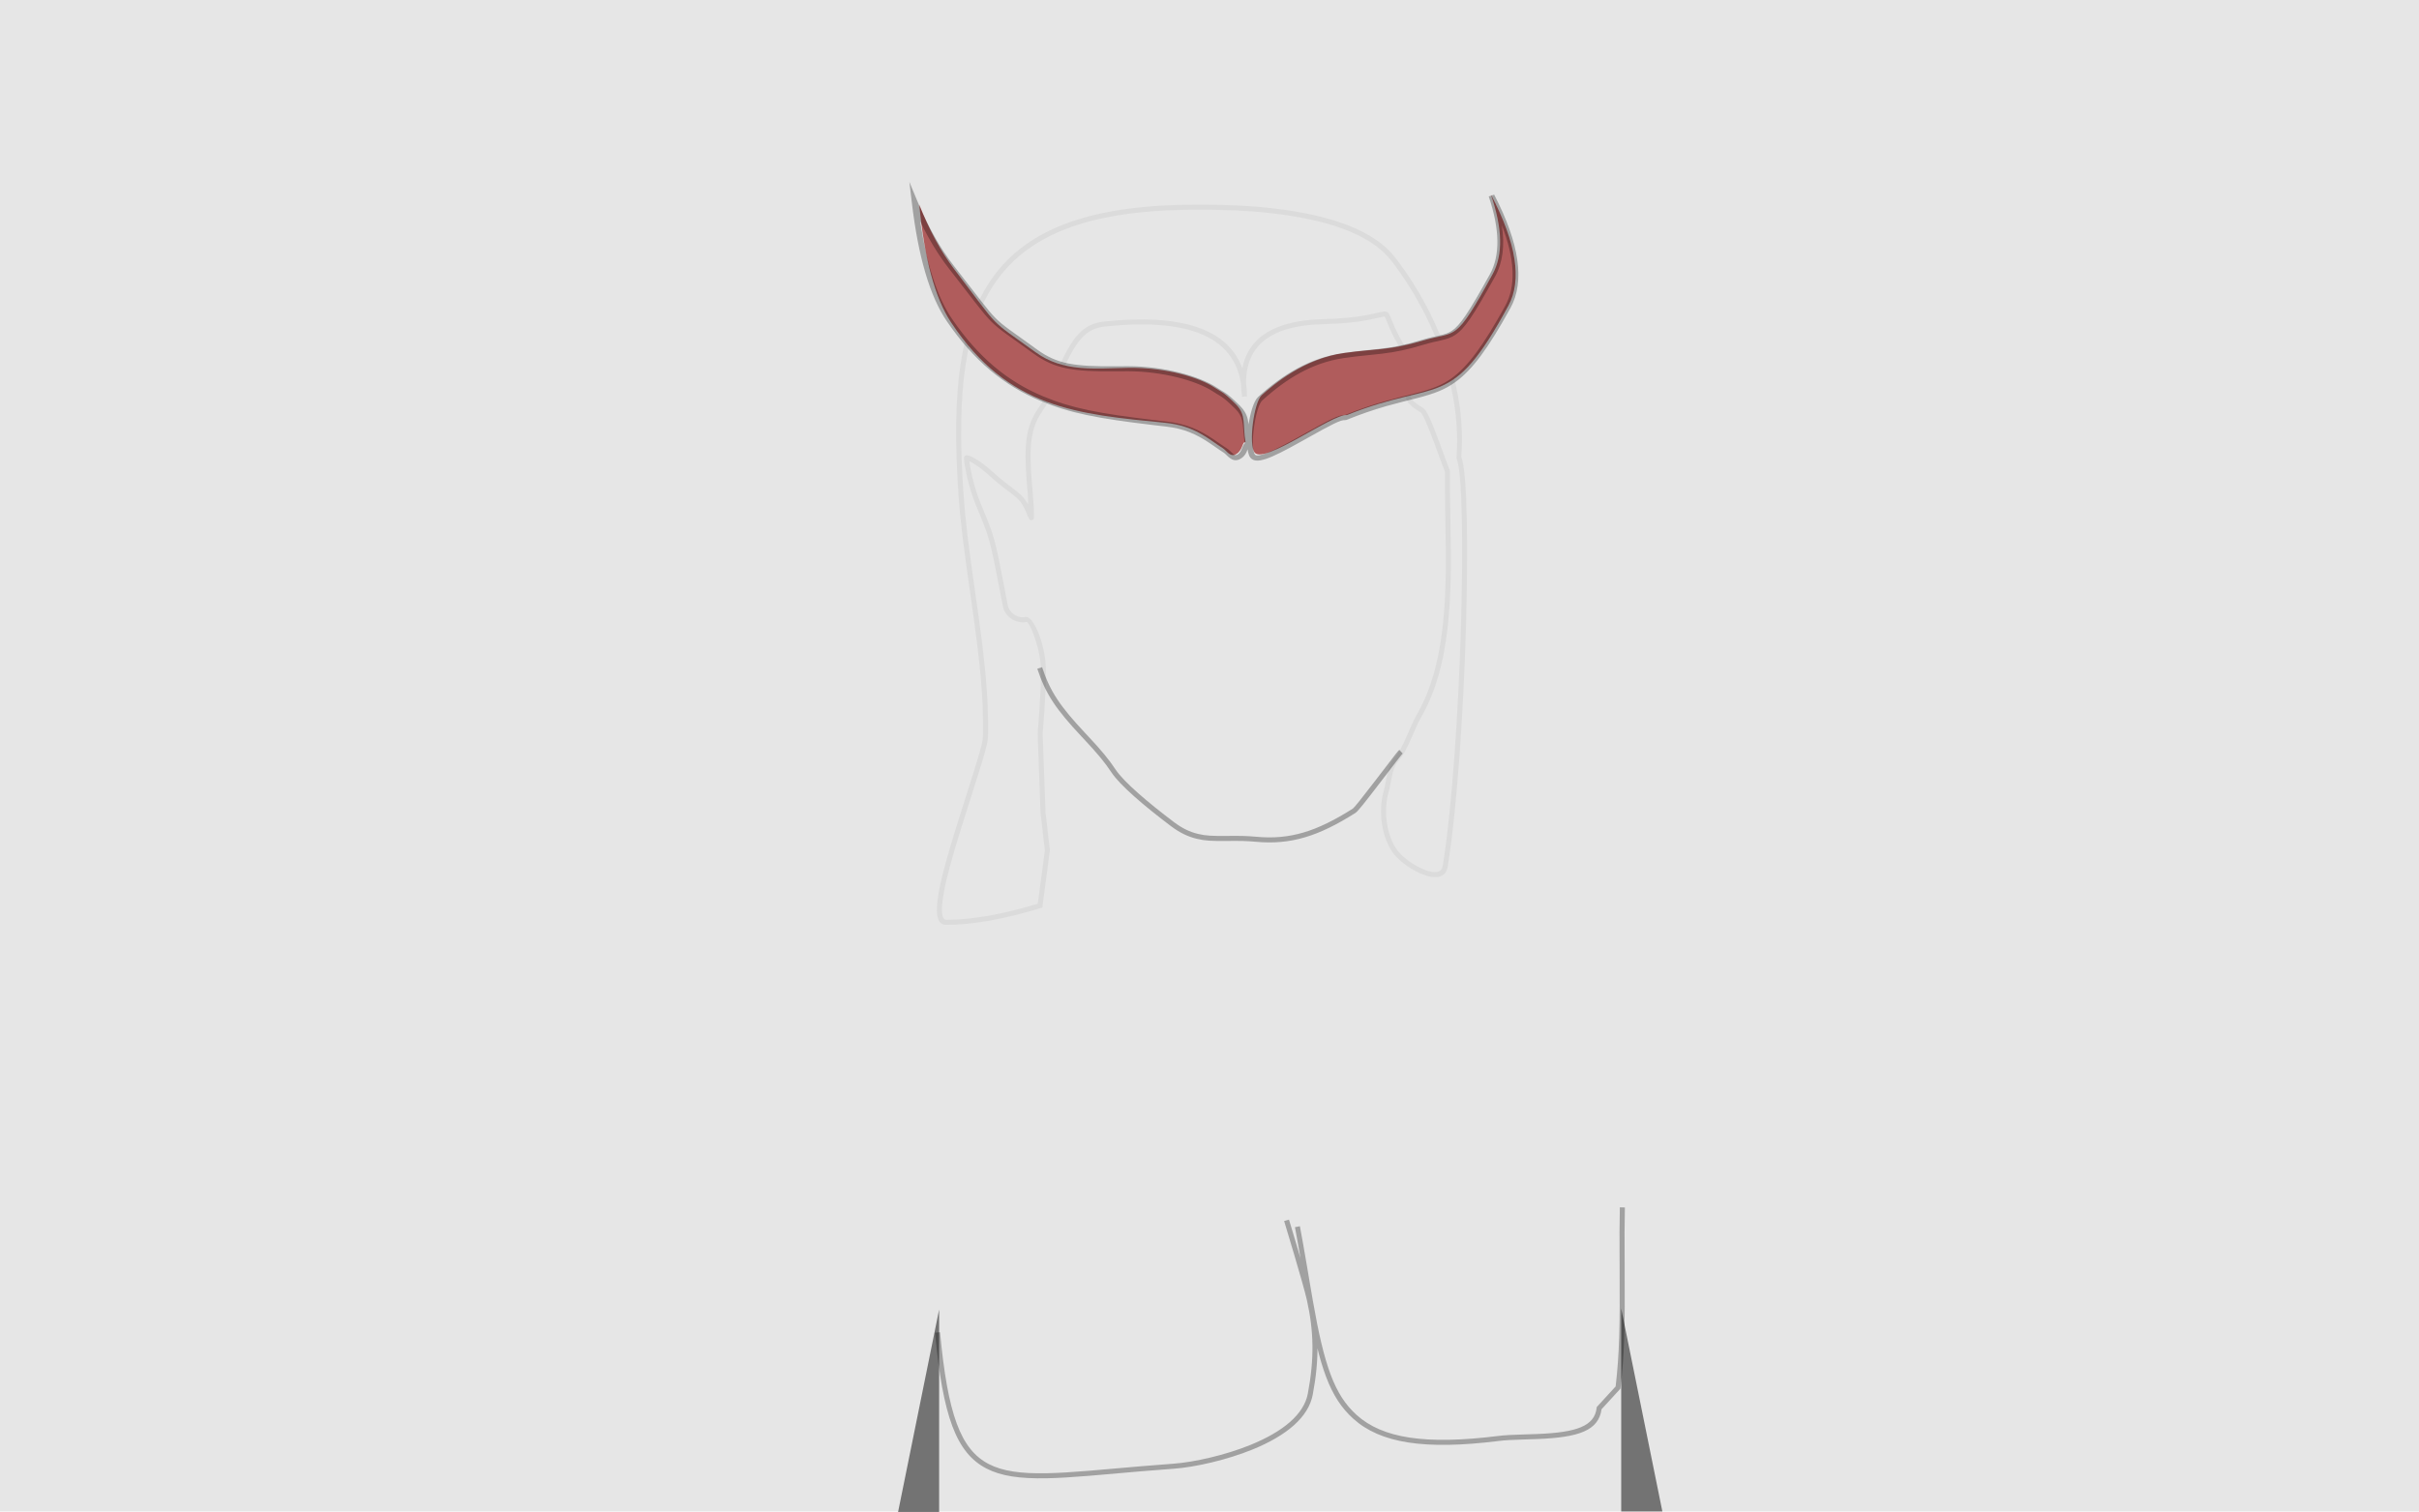
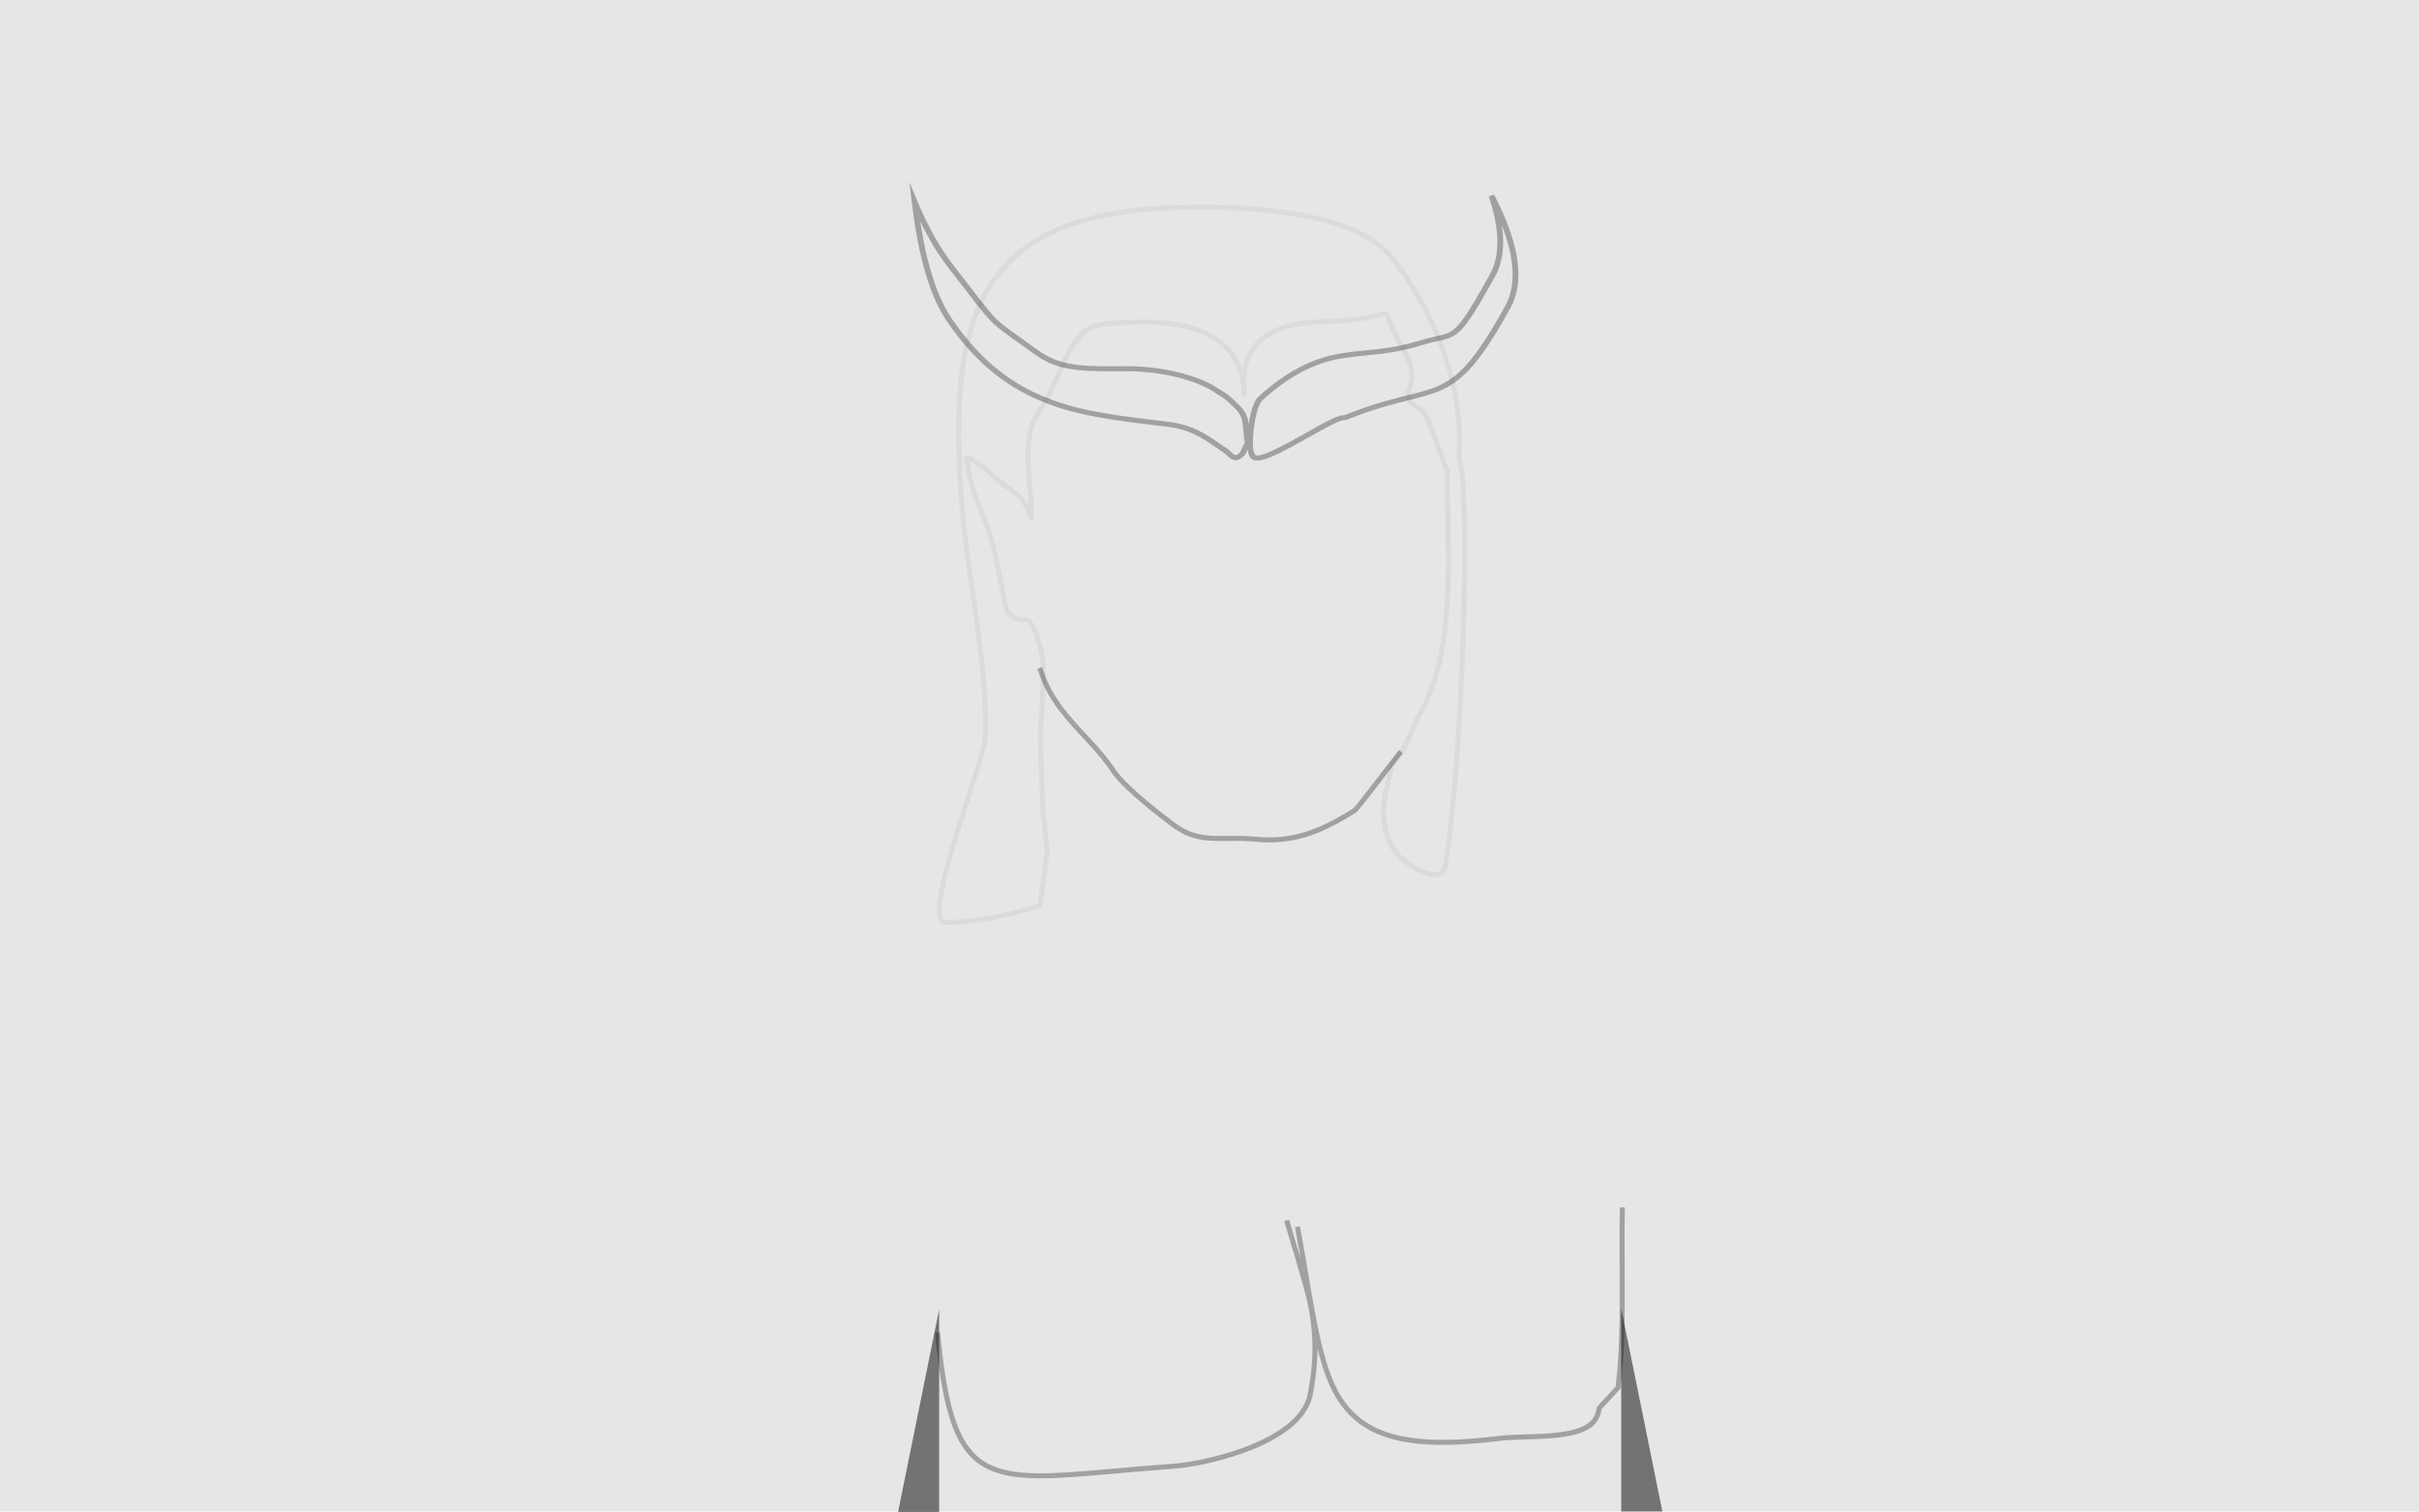
<svg xmlns="http://www.w3.org/2000/svg" width="480px" height="300px" viewBox="0 0 480 300" version="1.1">
  <defs />
  <g id="Avatars" stroke="none" stroke-width="1" fill="none" fill-rule="evenodd">
    <rect id="Frame" fill="#E6E6E6" x="0" y="0" width="480" height="300" />
    <g id="Tiefling" transform="translate(120, 29)">
      <g id="Male" transform="translate(0, 2)">
        <path d="M0,268.731 C2.586,240.611 4.496,222.831 5.73,215.39 C6.616,210.05 12.237,183.545 22.745,169.601 C34.422,154.107 80.375,152.723 84.267,148.462 C87.339,145.1 88.121,139.648 86.614,132.108 C85.891,116.293 85.109,106.816 84.267,103.679 C82.685,97.776 73.943,77.888 70.981,60.14 C69.35,50.369 76.536,34.999 79.433,32.27 C93.668,18.863 148.118,5.548 161.641,29.891 C167.095,39.71 170.036,64.353 169.935,65.173 C169.086,72.042 168.926,99.635 166.46,107.432 C159.812,128.45 157.63,120.125 155.697,124.991 C154.257,128.616 154.98,133.257 157.866,138.913 C166.781,141.873 230.541,147.965 237.439,169.601 C241.81,183.313 251.213,212.954 253.027,224.776 C254.042,231.387 255.041,246.039 256.024,268.731 L211.849,268.731 L16.239,268.731 L0,268.731 Z" id="body" fill="{skin-color}" />
        <polygon id="armpit-l" fill="#000000" opacity="0.5" points="58.184 269.199 66.351 228.914 66.351 269.199" />
        <polygon id="armpit-r" fill="#000000" opacity="0.5" transform="translate(205.7796, 248.8537) scale(-1, 1) translate(-205.7796, -248.8537) " points="201.696 268.997 209.863 228.711 209.863 268.997" />
        <path d="M135.771,211.072 C135.682,210.758 139.579,223.584 140.304,226.834 C141.704,233.105 141.833,238.711 140.487,245.814 C139.636,250.309 135.272,253.95 128.511,256.704 C123.436,258.771 117.147,260.202 112.863,260.511 C110.809,260.658 108.744,260.822 106.467,261.015 C105.015,261.138 97.941,261.764 96.14,261.911 C92.614,262.199 90.027,262.355 87.744,262.401 C82.326,262.509 78.633,261.959 75.75,260.47 C69.744,257.368 67.094,250.141 65.535,233.505 L66.531,233.412 C68.06,249.726 70.613,256.692 76.208,259.581 C78.913,260.978 82.457,261.506 87.724,261.401 C89.982,261.356 92.551,261.201 96.059,260.914 C97.855,260.767 104.928,260.142 106.383,260.018 C108.663,259.825 110.732,259.661 112.791,259.513 C116.972,259.212 123.158,257.804 128.134,255.778 C134.611,253.14 138.733,249.7 139.505,245.628 C140.825,238.661 140.699,233.192 139.328,227.052 C138.628,223.914 134.895,211.611 134.809,211.345 L135.771,211.072 Z M185.041,254.616 C184.418,254.64 183.983,254.654 182.784,254.69 C179.945,254.774 178.697,254.838 177.376,255.002 C162.651,256.829 153.9,255.442 148.508,250.562 C143.885,246.378 141.818,240.438 139.52,227.31 C139.347,226.323 139.17,225.289 138.934,223.893 C138.932,223.882 138.465,221.114 138.326,220.296 C137.811,217.259 137.4,214.932 136.955,212.563 L137.938,212.378 C138.384,214.754 138.796,217.087 139.312,220.128 C139.451,220.947 139.918,223.716 139.92,223.727 C140.156,225.121 140.332,226.153 140.505,227.138 C142.765,240.048 144.78,245.84 149.179,249.821 C154.305,254.459 162.789,255.804 177.253,254.009 C178.616,253.84 179.882,253.776 182.754,253.69 C183.95,253.655 184.383,253.641 185.002,253.617 C192.824,253.309 196.399,252.066 196.82,248.429 L196.838,248.268 L200.591,244.172 C201.332,237.695 201.456,232.401 201.381,220.578 C201.343,214.602 201.346,211.946 201.425,208.629 L202.425,208.653 C202.346,211.957 202.343,214.606 202.381,220.571 C202.457,232.533 202.33,237.843 201.566,244.448 L201.547,244.609 L197.792,248.707 C197.208,252.951 193.256,254.293 185.041,254.616 Z" id="breast" fill="#000000" fill-rule="nonzero" opacity="0.3" />
        <path d="M85.829,101.732 L86.778,101.419 C88.42,106.397 90.47,109.292 95.296,114.456 C95.634,114.818 95.818,115.014 95.974,115.182 C98.546,117.938 99.951,119.604 101.37,121.741 C102.992,124.185 107.684,128.191 112.947,132.166 C114.582,133.401 116.117,134.134 117.766,134.521 C119.299,134.882 120.497,134.94 123.589,134.909 C126.171,134.883 127.495,134.909 129.285,135.076 C135.962,135.697 141.261,134.045 148.442,129.488 C148.72,129.311 150.265,127.374 152.953,123.861 C152.999,123.802 152.999,123.802 153.044,123.743 C157.576,117.82 157.336,118.13 157.672,117.825 L158.344,118.566 C158.084,118.802 158.043,118.855 153.838,124.35 C153.793,124.41 153.793,124.41 153.747,124.469 C150.772,128.356 149.421,130.051 148.977,130.333 C141.624,134.999 136.116,136.716 129.193,136.071 C127.445,135.909 126.149,135.883 123.599,135.909 C120.425,135.941 119.176,135.88 117.537,135.495 C115.75,135.075 114.089,134.281 112.345,132.964 C106.968,128.904 102.249,124.875 100.536,122.294 C99.156,120.214 97.78,118.583 95.243,115.864 C95.087,115.697 94.904,115.501 94.565,115.139 C89.648,109.878 87.527,106.881 85.829,101.732 Z" id="jaw" fill="#000000" fill-rule="nonzero" opacity="0.3" />
        <path d="M169.446,59.734 C171.572,64.184 170.774,116.457 166.765,140.97 C166.145,144.759 159.239,141.072 156.994,138.208 C154.594,135.147 153.957,129.967 155.063,126.047 C155.629,124.042 155.697,121.345 157.029,119.843 C158.926,117.705 160.102,113.624 161.548,111.123 C169.356,97.619 167.012,77.494 167.226,62.584 C165.656,58.549 163.192,51.038 162.122,50.4 C155.622,46.524 163.603,47.01 157.973,37.375 C152.344,27.74 159.895,32.385 142.46,32.847 C130.837,33.154 125.668,38.099 126.952,47.682 C126.786,36.181 117.537,31.389 99.205,33.308 C91.709,34.093 90.827,44.024 86.374,50.4 C82.309,56.221 84.669,64.53 84.675,71.629 C84.676,72.429 83.947,69.179 82.314,67.664 C80.681,66.148 79.076,65.27 76.765,63.13 C74.193,60.747 71.751,59.498 71.786,59.981 C71.851,60.895 72.241,63.696 73.424,67.233 C74.318,69.906 75.909,72.966 76.765,76.139 C78.397,82.185 79.166,88.661 79.597,89.711 C80.41,91.691 82.435,92.209 83.555,91.95 C84.675,91.691 86.664,96.89 86.971,100.576 C87.162,102.863 86.972,107.569 86.399,114.694 L86.971,130.387 L87.84,137.791 L86.374,148.751 C79.165,150.956 72.959,152.059 67.757,152.059 C62.226,152.059 75.492,120.25 75.56,114.694 C75.753,98.792 71.821,83.096 70.701,67.233 C68.012,29.153 75.56,10.121 117.478,10.121 C125.615,10.121 148.725,10.34 156.516,20.498 C165.844,32.66 170.531,47.426 169.446,59.734 Z" id="hair" fill="{hair-color}" />
        <path d="M127.452,47.675 L126.457,47.749 C126.177,45.66 126.197,43.781 126.515,42.113 C127.109,43.758 127.422,45.612 127.452,47.675 Z M142.447,32.347 C146.21,32.247 149.049,31.954 151.354,31.514 C152.155,31.361 154.306,30.83 154.636,30.825 C155.391,30.814 155.603,31.104 156.092,32.356 C156.759,34.064 157.288,35.211 158.405,37.123 C160.729,41.1 161.017,43.458 160.245,46.042 C159.886,47.242 159.875,47.289 159.918,47.626 C159.999,48.259 160.655,48.943 162.378,49.971 C163.102,50.402 163.978,52.385 165.581,56.703 C165.68,56.972 165.784,57.254 165.897,57.561 C166.059,58.002 166.689,59.725 166.839,60.133 C167.19,61.088 167.455,61.795 167.692,62.403 C167.69,65.076 167.711,67.045 167.804,72.115 C167.911,78.006 167.931,80.883 167.845,84.33 C167.556,95.995 165.909,104.58 161.981,111.373 C161.641,111.962 161.302,112.661 160.864,113.651 C160.708,114.003 160.167,115.25 160.135,115.324 C159.071,117.757 158.344,119.115 157.403,120.175 C156.763,120.897 156.423,121.891 156.062,123.753 C156.033,123.901 156.008,124.035 155.954,124.318 C155.782,125.226 155.685,125.686 155.544,126.183 C154.437,130.109 155.172,135.075 157.387,137.9 C158.467,139.277 160.692,140.853 162.669,141.617 C164.784,142.435 166.057,142.199 166.271,140.889 C169.928,118.533 171.327,64.831 168.995,59.949 C170.035,47.357 165.261,32.721 156.119,20.803 C152.724,16.376 146.076,13.534 137.043,11.993 C130.802,10.929 124.901,10.621 117.478,10.621 C97.041,10.621 84.581,15.14 77.769,24.687 C71.532,33.43 69.735,46.456 71.2,67.198 C71.577,72.541 72.111,76.816 73.482,86.394 C73.631,87.434 73.695,87.882 73.776,88.452 C75.489,100.492 76.151,107.224 76.06,114.7 C76.036,116.623 75.871,117.179 71.461,131.048 C71.225,131.788 71.011,132.465 70.808,133.114 C68.972,138.973 67.843,143.058 67.278,146.181 C66.629,149.763 66.861,151.559 67.757,151.559 C72.83,151.559 78.886,150.496 85.921,148.366 L87.336,137.787 L86.472,130.405 L85.901,114.654 C86.471,107.557 86.661,102.868 86.473,100.618 C86.187,97.193 84.273,92.297 83.668,92.437 C82.018,92.818 79.939,91.861 79.134,89.901 C78.985,89.538 77.463,80.97 76.626,77.598 C76.514,77.145 76.399,76.702 76.283,76.27 C75.912,74.897 75.428,73.581 74.598,71.572 C74.532,71.413 74.486,71.301 74.374,71.031 C74.262,70.762 74.262,70.762 74.151,70.495 C73.972,70.064 73.841,69.746 73.716,69.437 C73.397,68.645 73.152,67.997 72.95,67.391 C71.974,64.475 71.403,61.642 71.287,60.017 C71.238,59.33 71.77,59.272 72.343,59.459 C72.654,59.561 73.071,59.765 73.553,60.051 C74.625,60.686 75.899,61.646 77.105,62.763 C77.789,63.397 78.444,63.951 79.17,64.522 C79.595,64.856 80.979,65.903 80.956,65.885 C81.561,66.349 82.018,66.721 82.465,67.124 C83.146,67.753 83.582,68.362 83.983,69.1 C84.053,68.422 83.966,67.33 83.834,65.774 C83.78,65.137 83.752,64.816 83.722,64.442 C83.153,57.403 83.551,53.569 85.964,50.114 C87.015,48.609 87.86,46.961 89.04,44.287 C89.197,43.931 89.77,42.619 89.721,42.73 C92.724,35.875 94.794,33.267 99.153,32.811 C114.507,31.204 123.689,34.298 126.515,42.113 C127.703,35.875 133.058,32.595 142.447,32.347 Z M167.258,141.051 C166.907,143.196 164.927,143.563 162.309,142.55 C160.17,141.723 157.796,140.042 156.601,138.517 C154.176,135.425 153.392,130.129 154.582,125.912 C154.712,125.452 154.805,125.012 154.972,124.132 C155.025,123.849 155.051,123.712 155.08,123.563 C155.474,121.53 155.857,120.412 156.655,119.512 C157.503,118.556 158.196,117.261 159.218,114.923 C159.249,114.852 159.791,113.602 159.949,113.246 C160.401,112.226 160.753,111.5 161.116,110.873 C164.941,104.256 166.56,95.818 166.846,84.305 C166.931,80.877 166.911,78.01 166.804,72.133 C166.712,67.118 166.69,65.129 166.724,62.674 C166.494,62.08 166.236,61.391 165.901,60.478 C165.75,60.069 165.12,58.346 164.959,57.906 C164.846,57.6 164.743,57.319 164.643,57.051 C163.23,53.242 162.27,51.071 161.866,50.83 C159.901,49.657 159.056,48.778 158.926,47.752 C158.857,47.205 158.867,47.159 159.287,45.756 C159.98,43.438 159.726,41.366 157.542,37.628 C156.394,35.664 155.845,34.472 155.161,32.72 C154.827,31.865 154.796,31.823 154.651,31.825 C154.455,31.828 152.453,32.322 151.541,32.496 C149.182,32.946 146.29,33.245 142.473,33.346 C131.127,33.647 126.206,38.353 127.448,47.616 L126.452,47.689 C126.291,36.552 117.336,31.913 99.257,33.805 C95.393,34.21 93.501,36.594 90.637,43.132 C90.687,43.019 90.113,44.333 89.955,44.691 C88.751,47.42 87.881,49.115 86.784,50.686 C84.547,53.889 84.167,57.543 84.719,64.361 C84.749,64.733 84.776,65.054 84.83,65.689 C85.09,68.737 85.174,70.027 85.175,71.629 C85.176,71.852 85.163,71.946 85.021,72.095 C84.805,72.322 84.504,72.29 84.315,72.13 C84.118,71.863 84.073,71.756 83.936,71.414 C83.601,70.578 83.405,70.131 83.105,69.578 C82.751,68.927 82.375,68.402 81.974,68.03 C81.371,67.485 80.933,67.128 80.348,66.679 C80.377,66.701 78.986,65.649 78.552,65.308 C77.806,64.721 77.131,64.15 76.426,63.497 C75.27,62.427 74.053,61.509 73.043,60.911 C72.778,60.754 72.539,60.626 72.341,60.535 C72.53,62.132 73.06,64.569 73.898,67.074 C74.093,67.658 74.331,68.288 74.644,69.063 C74.767,69.368 74.897,69.683 75.074,70.111 C75.185,70.378 75.185,70.378 75.297,70.647 C75.41,70.918 75.456,71.03 75.522,71.191 C76.367,73.236 76.864,74.585 77.248,76.009 C77.367,76.448 77.483,76.898 77.597,77.357 C78.457,80.822 79.958,89.275 80.059,89.521 C80.671,91.009 82.252,91.738 83.442,91.462 C85.037,91.094 87.128,96.443 87.47,100.535 C87.664,102.858 87.472,107.582 86.899,114.676 L87.468,130.329 L88.336,137.733 L86.827,149.135 C79.267,151.448 73.014,152.559 67.757,152.559 C65.827,152.559 65.527,150.236 66.294,146.003 C66.869,142.826 68.006,138.712 69.854,132.815 C70.058,132.165 70.272,131.486 70.508,130.745 C74.807,117.225 75.038,116.448 75.06,114.688 C75.15,107.278 74.492,100.584 72.786,88.593 C72.705,88.023 72.641,87.575 72.492,86.536 C71.118,76.934 70.582,72.643 70.203,67.268 C68.723,46.313 70.546,33.089 76.955,24.106 C83.987,14.249 96.75,9.621 117.478,9.621 C124.953,9.621 130.901,9.932 137.211,11.007 C146.471,12.586 153.326,15.517 156.913,20.194 C166.169,32.262 171.022,47.083 169.955,59.65 C172.33,65.512 170.92,118.663 167.258,141.051 Z" id="hair-outline" fill="#000000" fill-rule="nonzero" opacity="0.05" />
-         <path d="M68.782,31.157 C65.756,26.226 63.921,18.359 63.277,7.555 C65.105,12.732 67.271,17.087 69.776,20.621 C78.898,33.485 75.861,30.249 85.373,37.672 C90.677,41.811 96.953,41.261 103.53,41.379 C111.417,41.519 117.865,43.958 120.465,45.811 C122.122,46.992 122.105,46.613 124.683,49.363 C126.718,51.533 125.849,53.352 126.341,56.957 C125.68,56.678 125.803,58.392 124.499,59.178 C123.194,59.964 122.551,58.492 121.813,57.991 C118.953,56.047 116.419,53.321 110.454,52.521 C93.154,50.2 79.5,48.617 68.782,31.157 Z M179.389,31.714 C167.189,52.428 165.297,45.522 146.624,52.255 C143.822,51.874 129.861,61.5 128.078,59.063 C126.852,57.388 128.288,49.062 129.858,47.74 C132.321,45.666 138.544,40.748 146.506,39.927 C153.146,39.242 155.436,39.766 162.282,37.995 C169.057,36.243 168.433,38.929 176.506,25.306 C178.724,21.564 178.788,16.29 176.7,9.485 C181.433,19.313 182.329,26.722 179.389,31.714 Z" id="horns" fill="#B05C5C" transform="translate(121.8838, 33.45064) rotate(-2) translate(-121.8838, -33.45064) " />
+         <path d="M68.782,31.157 C65.756,26.226 63.921,18.359 63.277,7.555 C65.105,12.732 67.271,17.087 69.776,20.621 C78.898,33.485 75.861,30.249 85.373,37.672 C90.677,41.811 96.953,41.261 103.53,41.379 C111.417,41.519 117.865,43.958 120.465,45.811 C122.122,46.992 122.105,46.613 124.683,49.363 C126.718,51.533 125.849,53.352 126.341,56.957 C125.68,56.678 125.803,58.392 124.499,59.178 C123.194,59.964 122.551,58.492 121.813,57.991 C118.953,56.047 116.419,53.321 110.454,52.521 C93.154,50.2 79.5,48.617 68.782,31.157 Z M179.389,31.714 C167.189,52.428 165.297,45.522 146.624,52.255 C143.822,51.874 129.861,61.5 128.078,59.063 C126.852,57.388 128.288,49.062 129.858,47.74 C132.321,45.666 138.544,40.748 146.506,39.927 C153.146,39.242 155.436,39.766 162.282,37.995 C169.057,36.243 168.433,38.929 176.506,25.306 C178.724,21.564 178.788,16.29 176.7,9.485 C181.433,19.313 182.329,26.722 179.389,31.714 Z" id="horns" fill="{skin-color}" transform="translate(121.8838, 33.45064) rotate(-2) translate(-121.8838, -33.45064) " />
        <path d="M68.903,30.429 C73.855,38.248 79.481,43.245 86.462,46.453 C92.026,49.01 97.404,50.253 108.296,51.927 C108.666,51.983 109.047,52.042 109.55,52.118 C110.181,52.215 110.181,52.215 110.817,52.312 C114.555,52.883 117.065,54.053 120.021,56.204 C120.365,56.454 121.604,57.381 121.888,57.588 C122.145,57.775 122.377,57.94 122.6,58.092 C122.699,58.161 122.797,58.24 122.899,58.334 C122.974,58.403 123.05,58.478 123.14,58.571 C123.192,58.624 123.255,58.69 123.365,58.806 C123.982,59.451 124.223,59.556 124.646,59.308 C124.924,59.145 125.138,58.905 125.322,58.574 C125.434,58.371 125.735,57.664 125.723,57.691 C125.832,57.459 125.964,57.272 126.126,57.15 C126.022,56.402 125.98,55.761 125.925,54.549 C125.848,52.835 125.735,52.159 125.294,51.35 C125.094,50.984 124.83,50.627 124.482,50.261 C123.042,48.743 122.387,48.146 121.712,47.686 C121.66,47.65 121.63,47.63 121.546,47.574 C121.463,47.52 121.094,47.282 120.988,47.212 C120.736,47.047 120.504,46.889 120.245,46.704 C117.031,44.402 110.296,42.315 103.485,42.058 C102.798,42.032 102.27,42.017 101.012,41.985 C92.513,41.771 88.913,41.07 84.817,37.87 C83.452,36.805 80.049,34.194 79.537,33.791 C78.206,32.742 77.413,32.038 76.629,31.187 C75.858,30.35 75.103,29.382 73.796,27.579 C73.635,27.357 70.199,22.562 68.668,20.455 C66.688,17.731 64.896,14.544 63.29,10.895 C64.313,19.63 66.189,26.144 68.903,30.429 Z M126.357,59.008 C126.092,59.487 125.756,59.863 125.288,60.137 C124.199,60.776 123.434,60.441 122.482,59.446 C122.078,59.024 122.165,59.114 122.065,59.022 C121.998,58.961 121.94,58.913 121.889,58.878 C121.656,58.719 121.415,58.548 121.149,58.354 C120.858,58.142 119.619,57.215 119.284,56.971 C116.47,54.923 114.132,53.834 110.618,53.297 C109.983,53.2 109.983,53.2 109.351,53.103 C108.848,53.027 108.467,52.968 108.097,52.911 C97.091,51.221 91.626,49.958 85.925,47.337 C78.739,44.035 72.953,38.896 67.896,30.912 C64.696,25.86 62.656,17.917 61.756,7.069 L61.418,3 L62.875,6.878 C64.815,12.038 67.071,16.386 69.64,19.921 C71.173,22.031 74.609,26.826 74.769,27.046 C76.054,28.819 76.789,29.762 77.526,30.562 C78.266,31.365 79.019,32.034 80.309,33.05 C80.813,33.447 84.214,36.056 85.585,37.126 C89.415,40.118 92.804,40.778 101.046,40.986 C102.309,41.018 102.841,41.033 103.535,41.059 C110.586,41.325 117.562,43.486 120.976,45.932 C121.221,46.107 121.44,46.257 121.679,46.414 C121.781,46.48 122.15,46.718 122.239,46.777 C122.33,46.837 122.364,46.86 122.421,46.899 C123.175,47.413 123.88,48.056 125.369,49.624 C125.775,50.052 126.091,50.479 126.332,50.921 C126.861,51.891 126.991,52.664 127.074,54.51 C127.138,55.932 127.184,56.539 127.334,57.476 L127.485,58.417 L126.772,58.107 C126.708,58.259 126.472,58.8 126.357,59.008 Z M146.137,52.259 C148.927,51.239 151.499,50.461 154.136,49.803 C155.171,49.545 156.176,49.314 157.377,49.054 C157.723,48.979 159.66,48.567 160.179,48.453 C163.758,47.666 165.66,46.993 167.664,45.64 C170.882,43.467 174.085,39.47 178.715,31.715 C181.007,27.875 180.984,22.534 178.612,15.693 C179.076,19.767 178.515,23.136 176.916,25.799 C172.285,33.51 170.49,35.977 168.572,37.135 C167.774,37.617 167.026,37.852 165.687,38.112 C165.654,38.118 164.506,38.333 164.129,38.409 C163.466,38.543 162.855,38.683 162.208,38.856 C159.012,39.708 156.698,40.103 153.944,40.334 C153.39,40.38 152.849,40.419 152.016,40.474 C149.061,40.669 148.166,40.739 146.306,40.947 C140.09,41.643 134.866,44.577 129.89,48.77 C128.453,49.98 127.047,58.058 128.077,59.475 C128.553,60.129 131.403,59.082 136.766,56.322 C136.951,56.226 137.145,56.126 137.36,56.015 C143.443,52.869 144.918,52.175 146.137,52.259 Z M179.735,32.176 C175.034,40.05 171.752,44.146 168.369,46.43 C166.214,47.885 164.18,48.605 160.461,49.423 C159.936,49.538 157.996,49.951 157.655,50.025 C156.466,50.282 155.473,50.51 154.453,50.764 C151.816,51.422 149.245,52.202 146.446,53.231 L146.139,53.266 C145.313,53.161 143.65,53.925 137.948,56.875 C137.732,56.986 137.537,57.087 137.351,57.183 C130.887,60.51 128.19,61.5 127.106,60.01 C125.776,58.181 127.273,49.583 129.09,48.051 C134.23,43.721 139.633,40.686 146.159,39.955 C148.046,39.744 148.954,39.673 151.929,39.477 C152.755,39.422 153.289,39.384 153.834,39.338 C156.512,39.114 158.75,38.732 161.871,37.9 C162.545,37.72 163.182,37.574 163.87,37.435 C164.257,37.357 165.412,37.141 165.437,37.136 C166.643,36.902 167.268,36.706 167.916,36.314 C169.61,35.291 171.376,32.864 175.897,25.336 C178.078,21.704 178.195,16.553 176.209,9.881 L177.296,9.565 C181.988,19.466 182.824,27.002 179.735,32.176 Z" id="horns-outline" fill="#000000" fill-rule="nonzero" opacity="0.3" transform="translate(121.4902, 31.84257) rotate(-2) translate(-121.4902, -31.84257) " />
      </g>
    </g>
  </g>
</svg>
